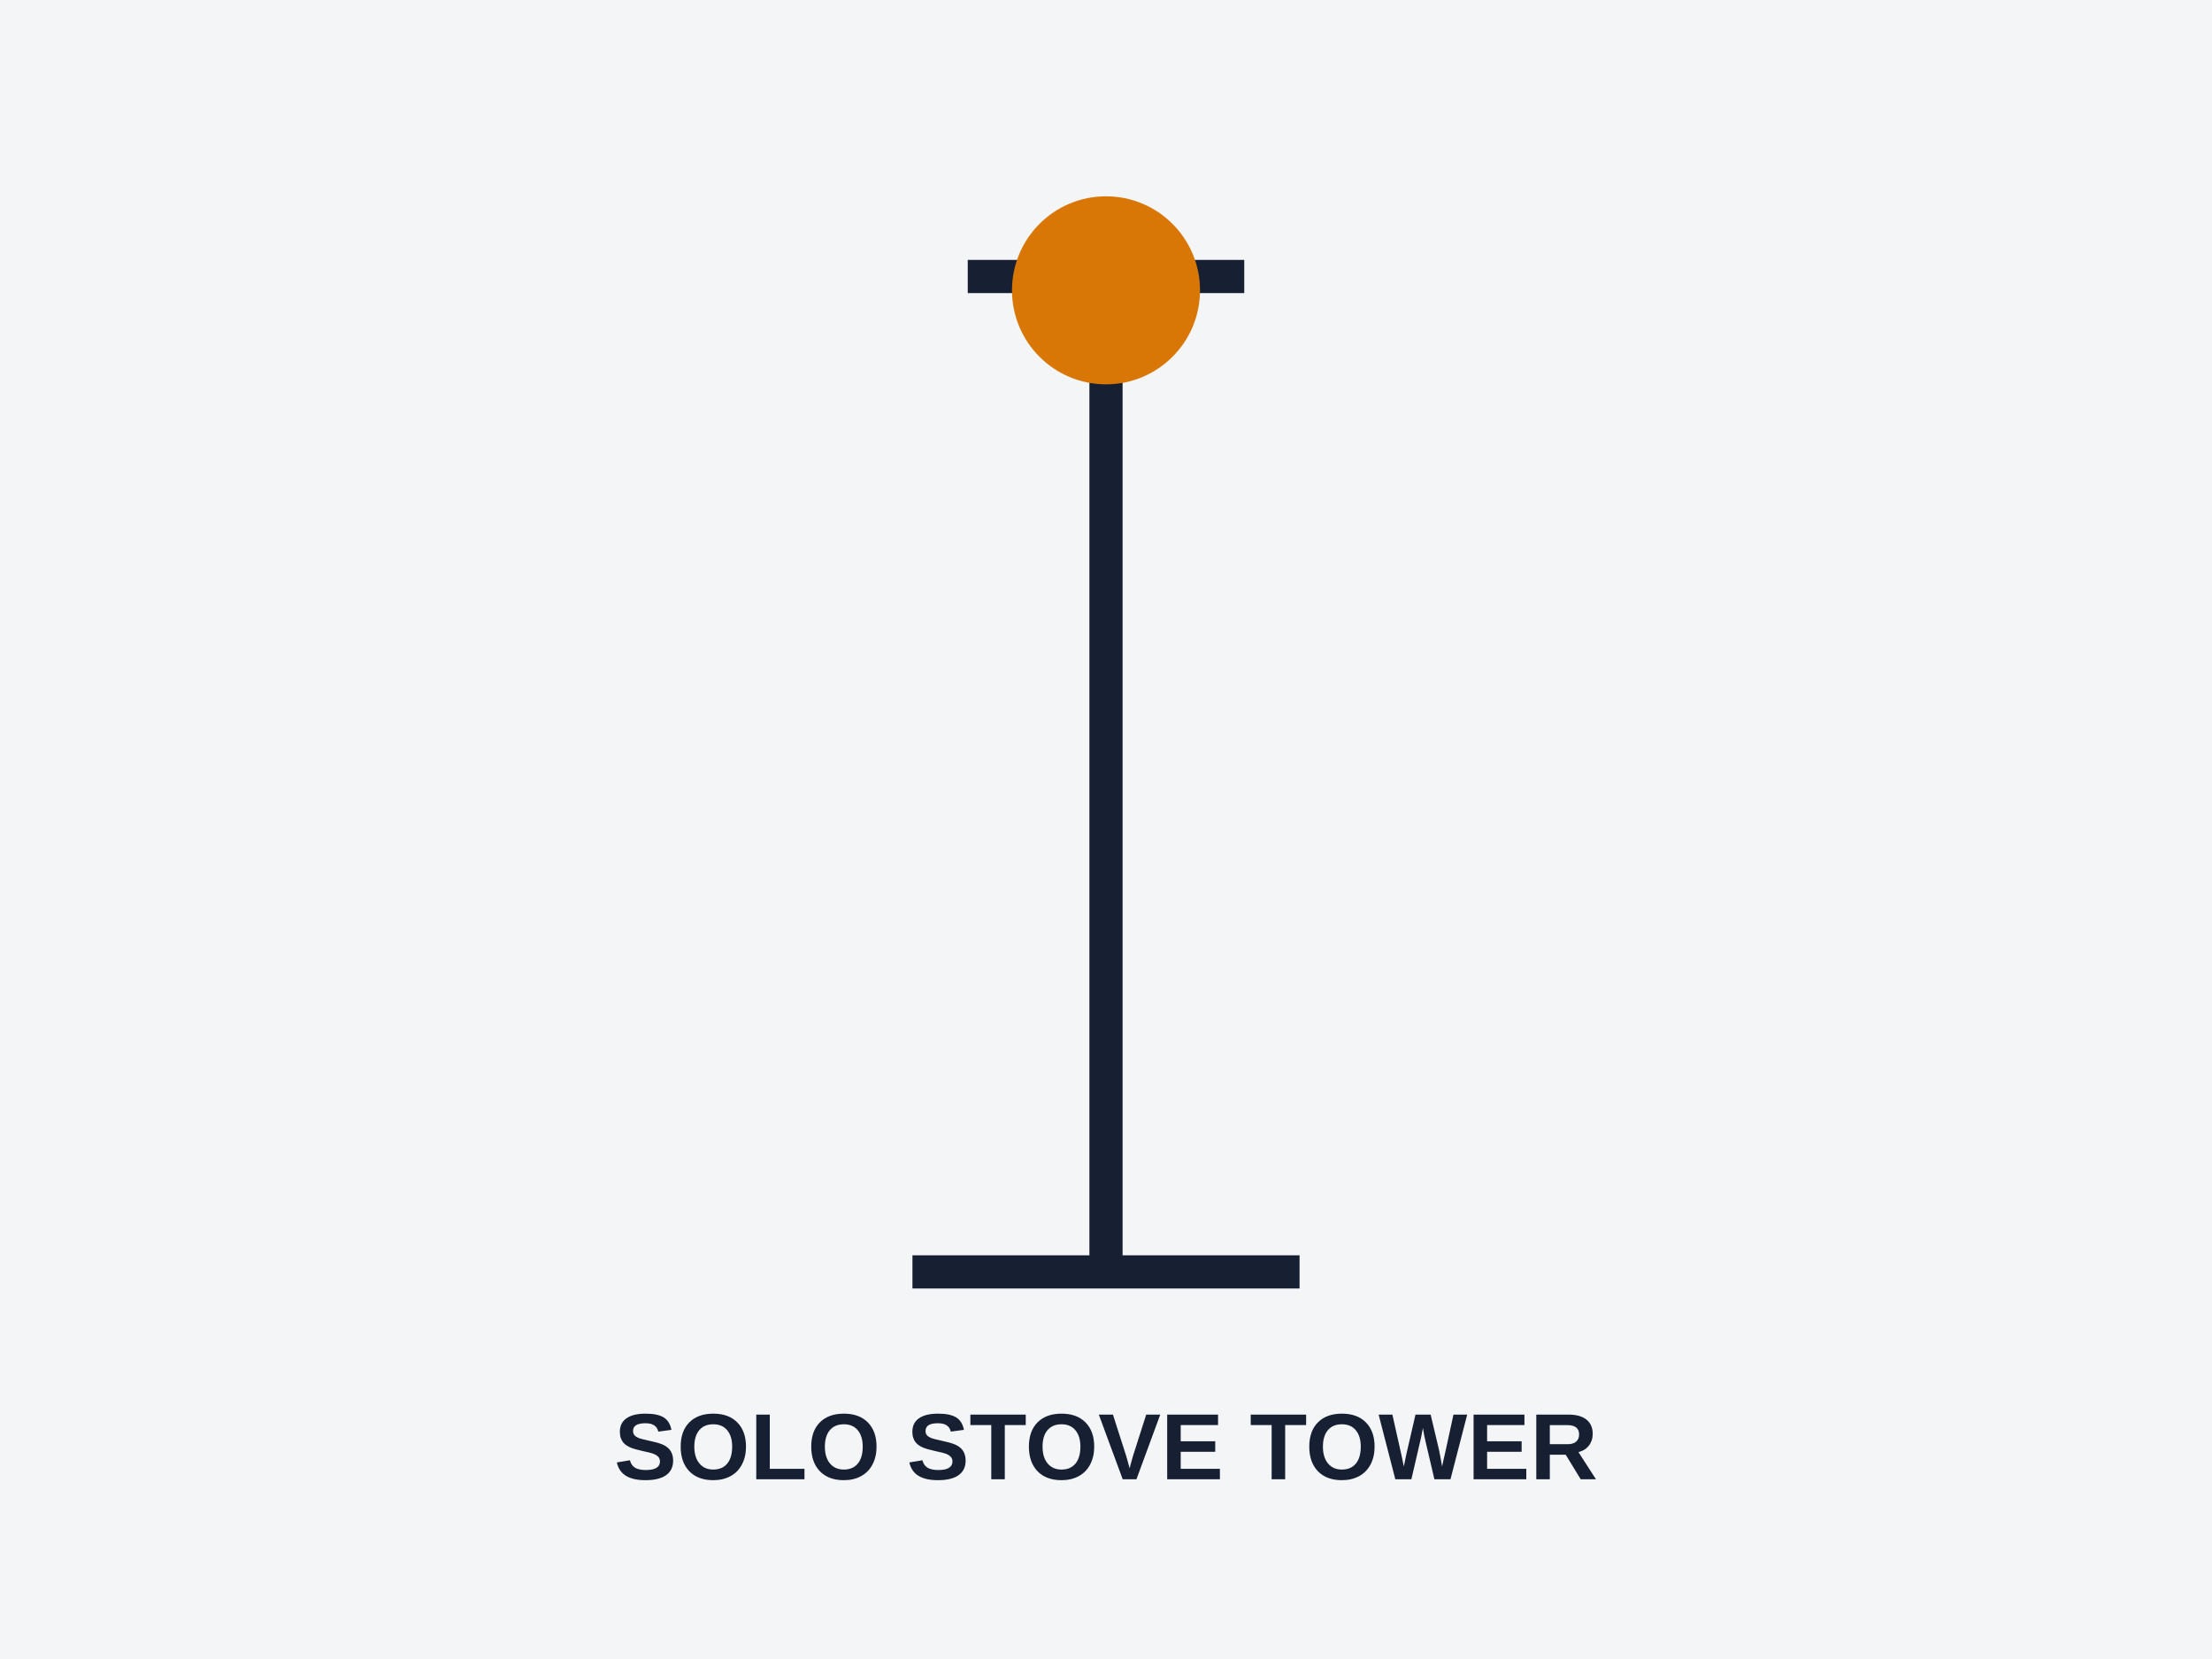
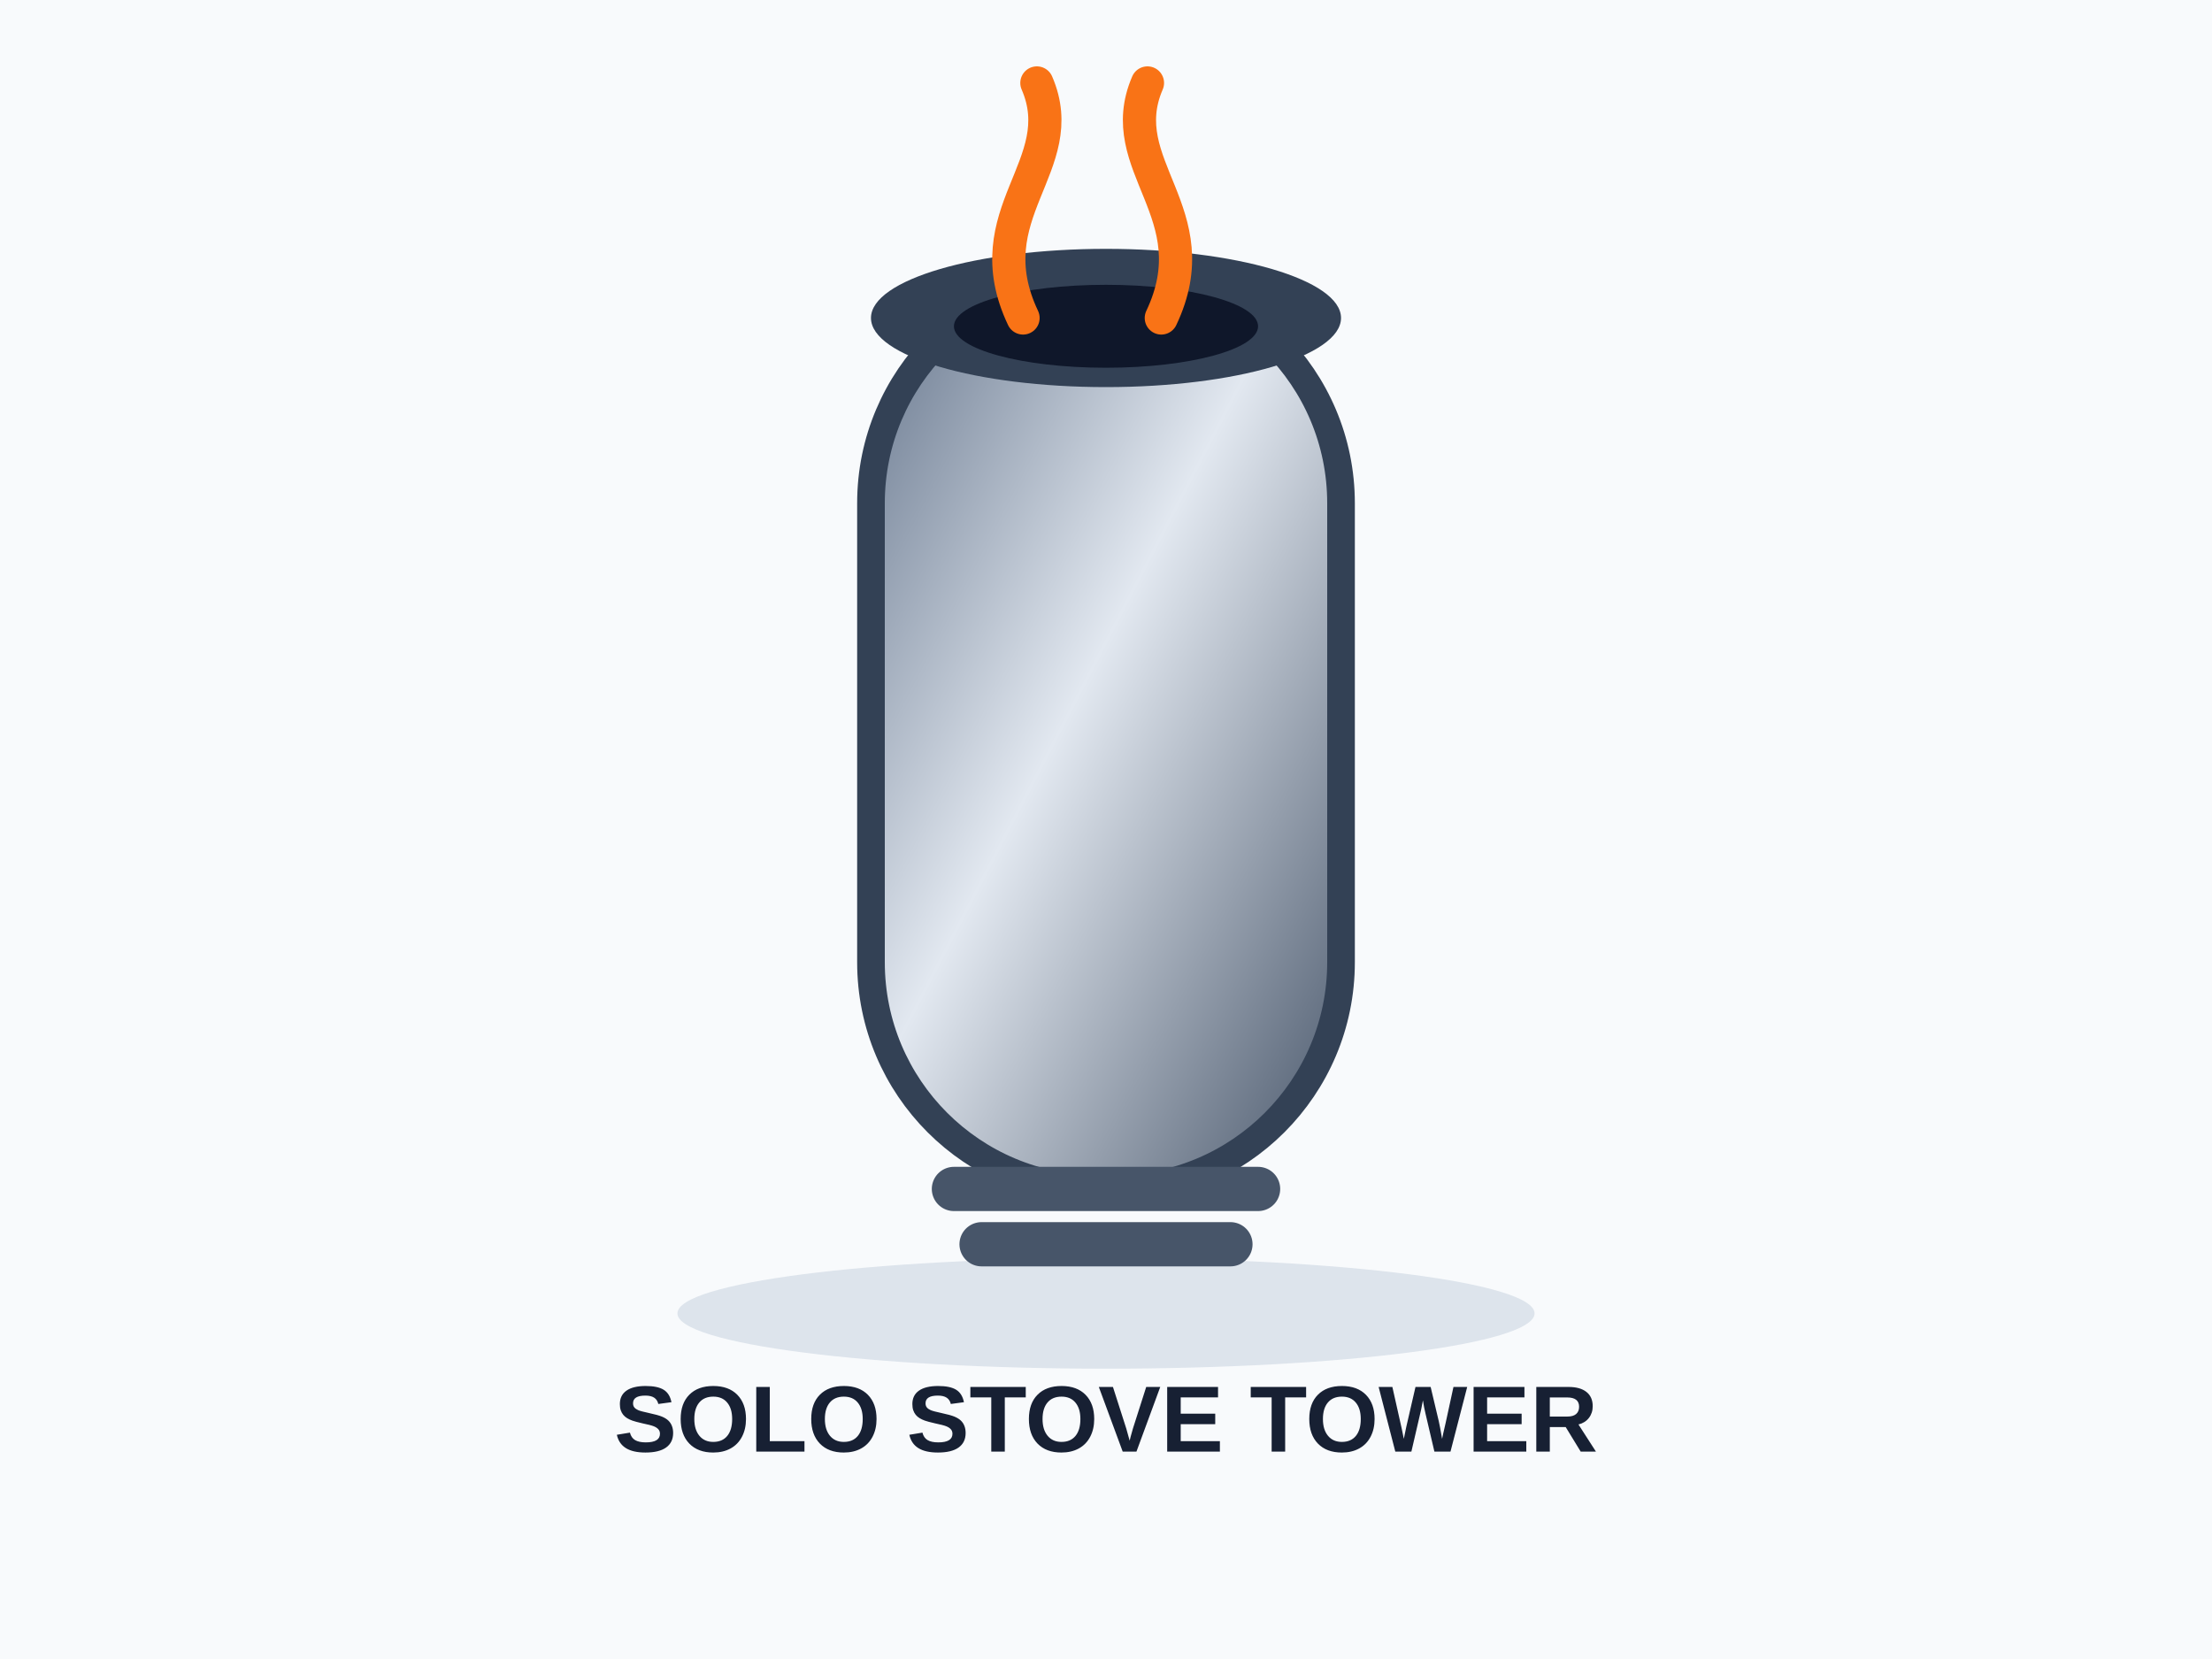
- <svg xmlns="http://www.w3.org/2000/svg" viewBox="0 0 800 600">
-   <rect width="800" height="600" fill="#f3f5f7" />
-   <g fill="none" stroke="#172033" stroke-width="12">
-     <path d="M400 100v360" />
-     <path d="M330 460h140" />
-     <path d="M350 100h100" />
-   </g>
-   <circle cx="400" cy="105" r="34" fill="#d97706" />
-   <text x="400" y="535" text-anchor="middle" font-family="Arial,sans-serif" font-size="34" font-weight="700" fill="#172033">SOLO STOVE TOWER</text>
+ <svg xmlns="http://www.w3.org/2000/svg" viewBox="0 0 800 600" role="img" aria-labelledby="title desc">
+   <defs>
+     <linearGradient id="steel" x1="0" y1="0" x2="1" y2="1">
+       <stop offset="0" stop-color="#64748b" />
+       <stop offset=".45" stop-color="#e2e8f0" />
+       <stop offset="1" stop-color="#475569" />
+     </linearGradient>
+   </defs>
+   <rect width="800" height="600" fill="#f8fafc" />
+   <ellipse cx="400" cy="475" rx="155" ry="20" fill="#cbd5e1" opacity=".6" />
+   <rect x="315" y="100" width="170" height="330" rx="82" fill="url(#steel)" stroke="#334155" stroke-width="10" />
+   <ellipse cx="400" cy="115" rx="85" ry="25" fill="#334155" />
+   <ellipse cx="400" cy="118" rx="55" ry="15" fill="#0f172a" />
+   <path d="M345 430h110M355 450h90" stroke="#475569" stroke-width="16" stroke-linecap="round" />
+   <path d="M370 115c-18-38 18-55 5-85M420 115c18-38-18-55-5-85" fill="none" stroke="#f97316" stroke-width="12" stroke-linecap="round" />
+   <text x="400" y="525" text-anchor="middle" font-family="Arial,sans-serif" font-size="34" font-weight="700" fill="#172033">SOLO STOVE TOWER</text>
</svg>
